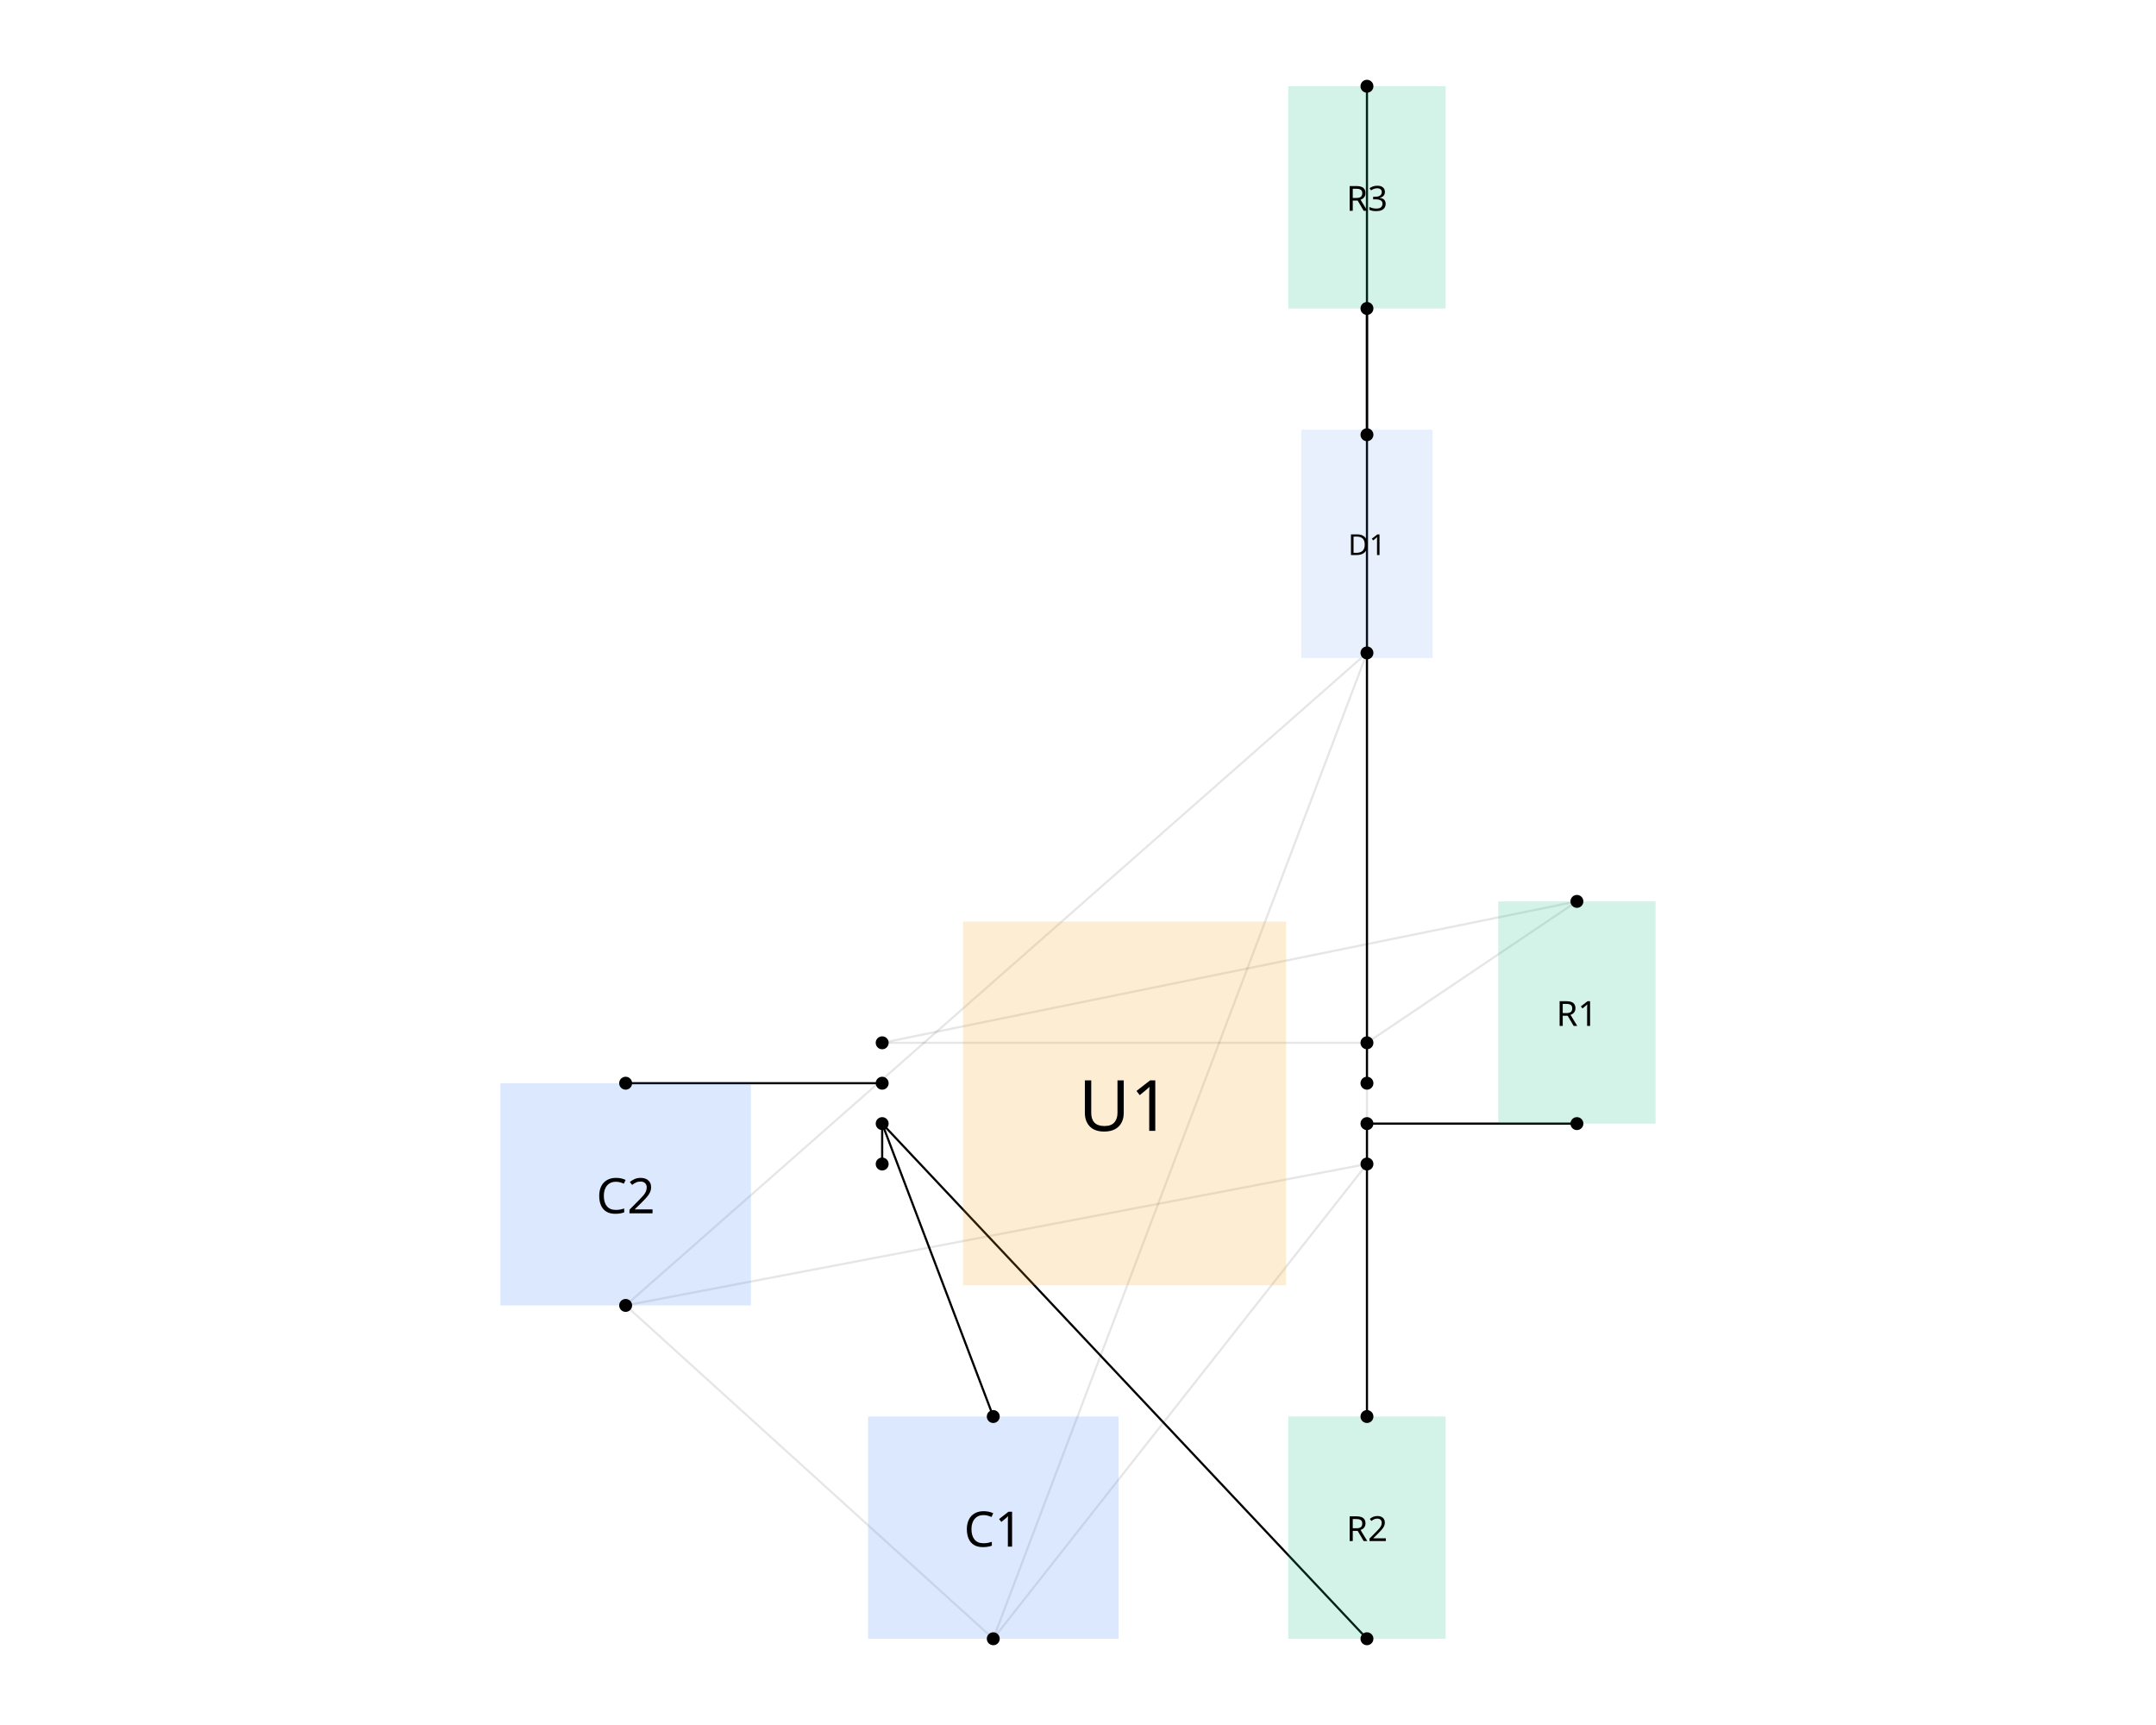
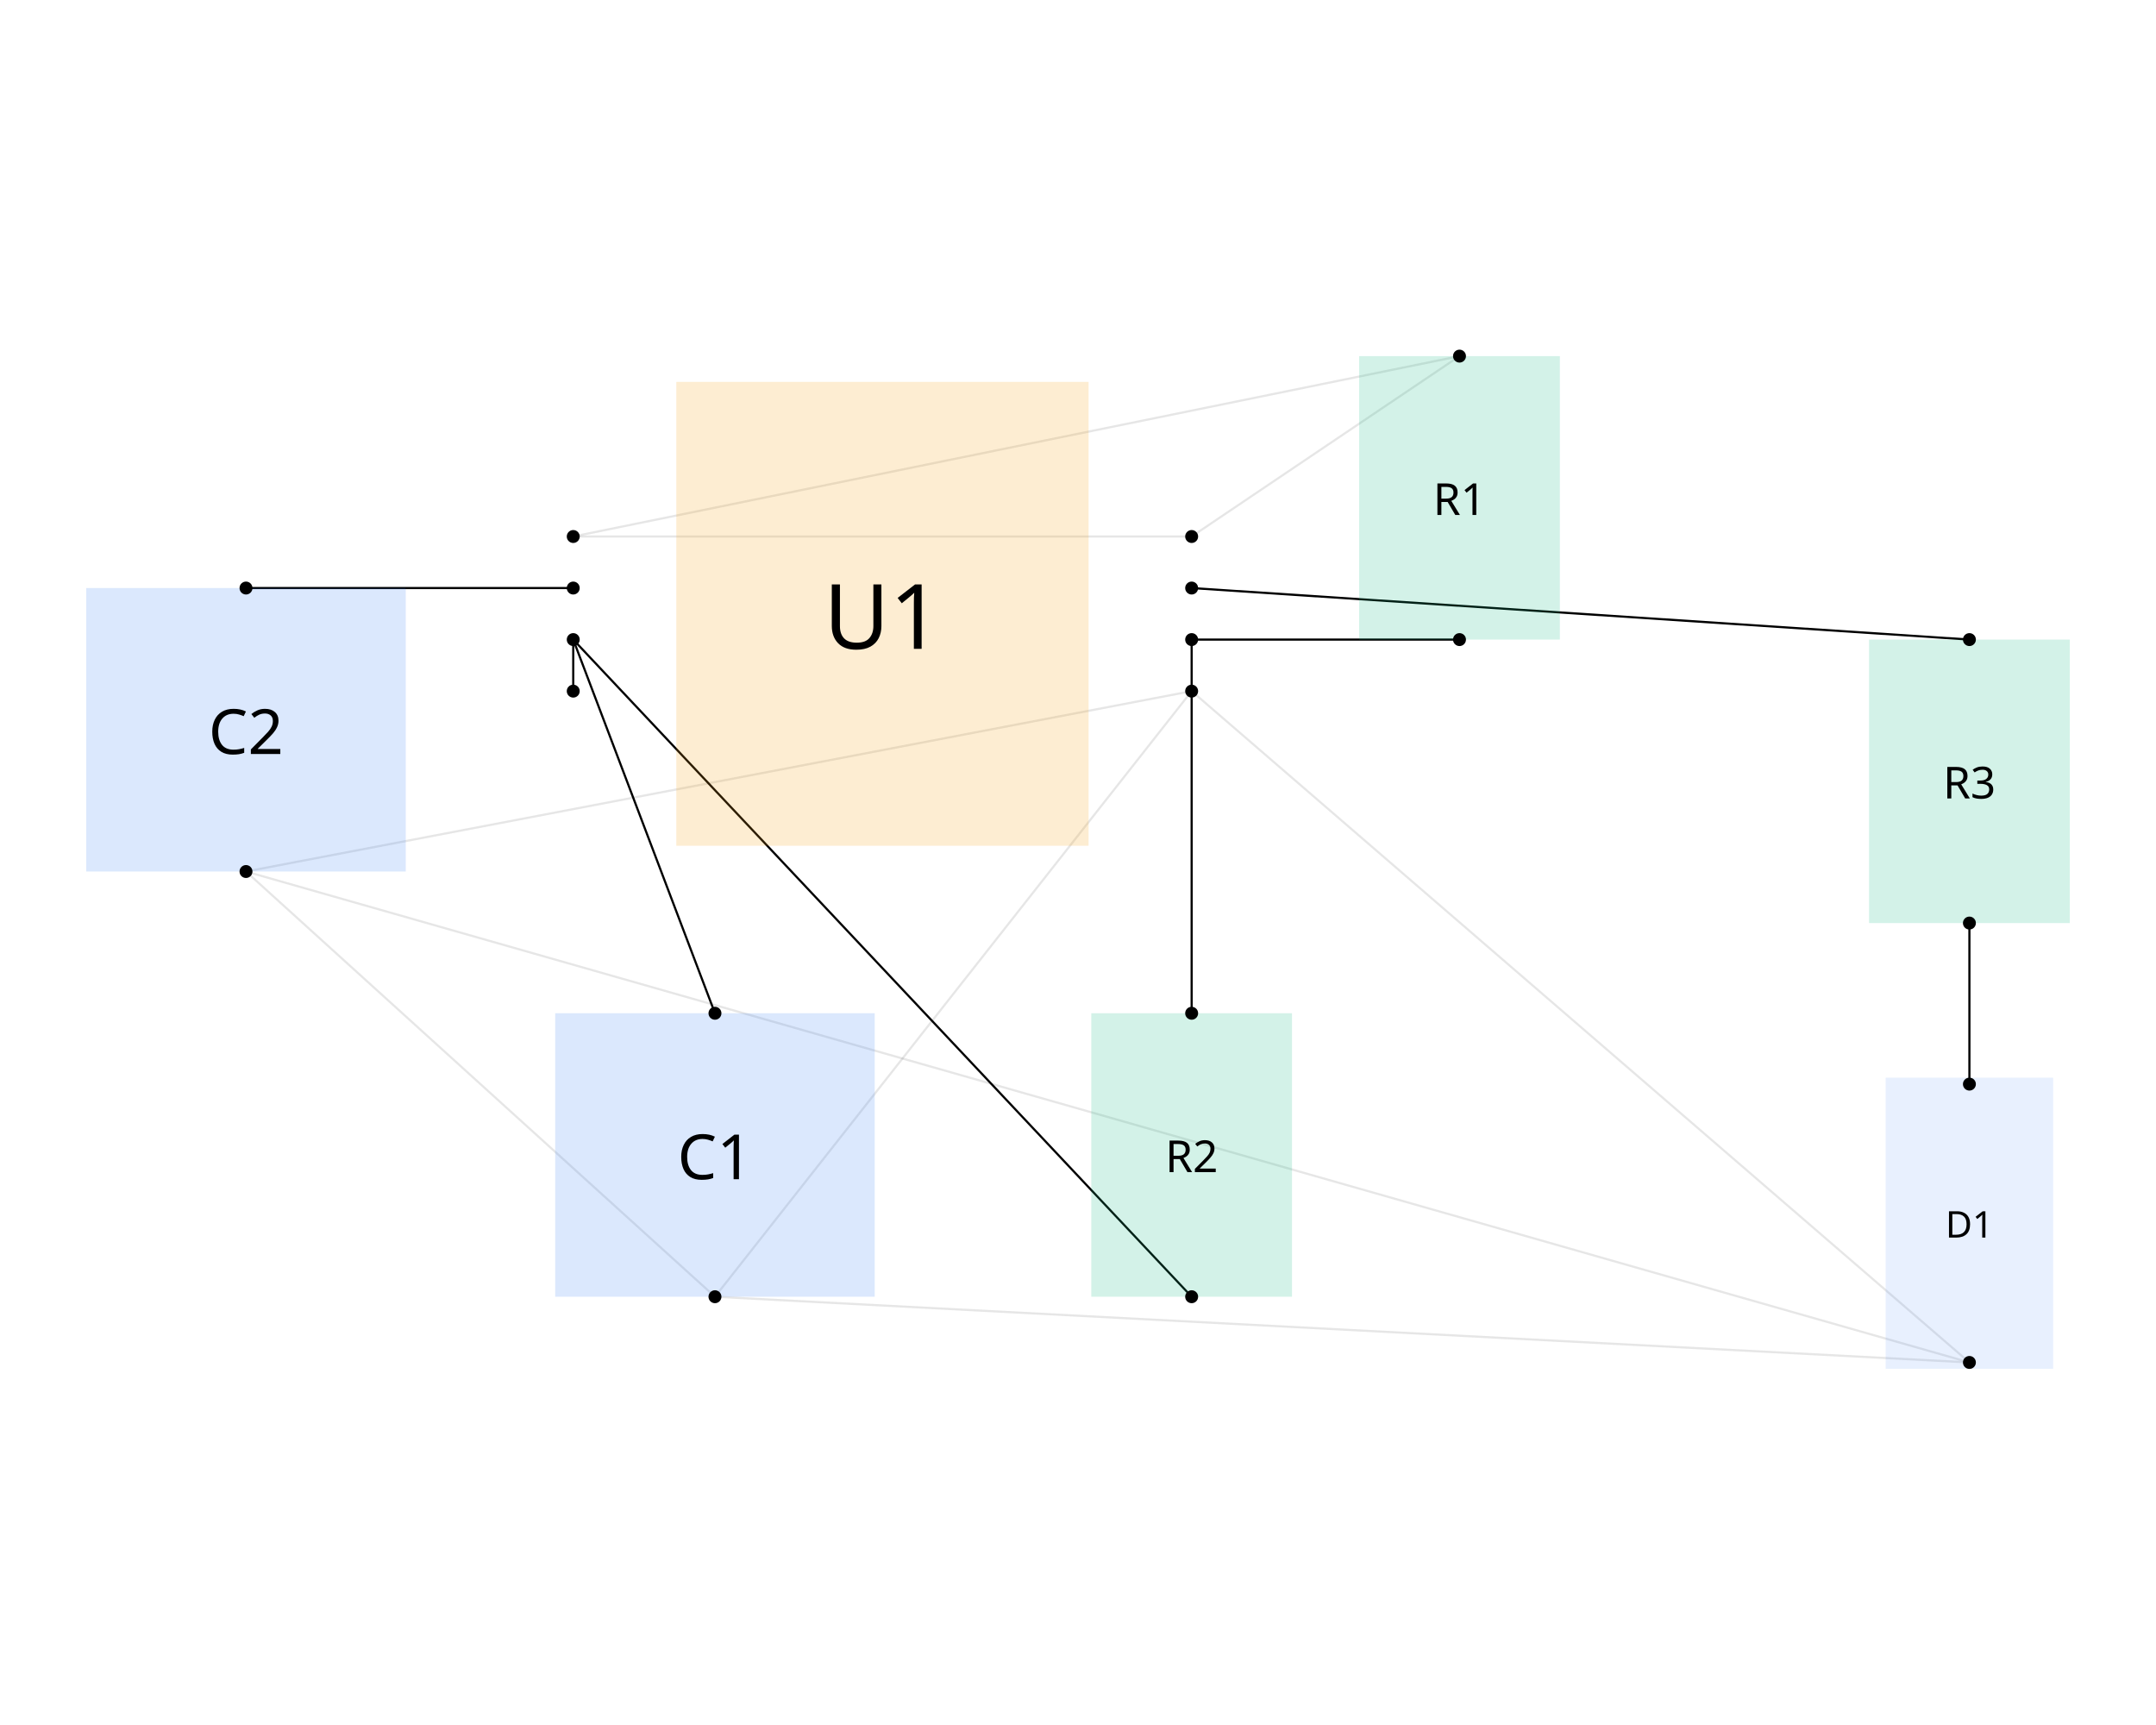
<svg xmlns="http://www.w3.org/2000/svg" width="1000" height="800" viewBox="0 0 1000 800">
  <rect width="100%" height="100%" fill="white" />
  <g>
-     <polyline data-points="1.4305446500000008,0.525 -0.4194553499999998,-1.825" data-type="line" data-label="" points="634.026,539.831 460.702,760" fill="none" stroke="rgba(0,0,0,0.1)" stroke-width="1px" />
+     <polyline data-points="1.4305446500000008,0.525 -0.4194553499999998,-1.825" data-type="line" data-label="" points="552.716,320.523 331.615,601.382" fill="none" stroke="rgba(0,0,0,0.1)" stroke-width="1px" />
  </g>
  <g>
-     <polyline data-points="1.4305446500000008,0.525 -2.2394553499999996,-0.17500000000000016" data-type="line" data-label="" points="634.026,539.831 290.188,605.413" fill="none" stroke="rgba(0,0,0,0.1)" stroke-width="1px" />
+     <polyline data-points="1.4305446500000008,0.525 -2.2394553499999996,-0.17500000000000016" data-type="line" data-label="" points="552.716,320.523 114.099,404.183" fill="none" stroke="rgba(0,0,0,0.1)" stroke-width="1px" />
  </g>
  <g>
-     <polyline data-points="1.4305446500000008,0.525 1.4305446500000016,3.0550000000000006" data-type="line" data-label="" points="634.026,539.831 634.026,302.798" fill="none" stroke="rgba(0,0,0,0.1)" stroke-width="1px" />
+     <polyline data-points="1.4305446500000008,0.525 4.448910699999999,-2.08" data-type="line" data-label="" points="552.716,320.523 913.455,631.858" fill="none" stroke="rgba(0,0,0,0.1)" stroke-width="1px" />
  </g>
  <g>
-     <polyline data-points="-0.4194553499999998,-1.825 -2.2394553499999996,-0.17500000000000016" data-type="line" data-label="" points="460.702,760 290.188,605.413" fill="none" stroke="rgba(0,0,0,0.1)" stroke-width="1px" />
+     <polyline data-points="-0.4194553499999998,-1.825 -2.2394553499999996,-0.17500000000000016" data-type="line" data-label="" points="331.615,601.382 114.099,404.183" fill="none" stroke="rgba(0,0,0,0.1)" stroke-width="1px" />
  </g>
  <g>
-     <polyline data-points="-0.4194553499999998,-1.825 1.4305446500000016,3.0550000000000006" data-type="line" data-label="" points="460.702,760 634.026,302.798" fill="none" stroke="rgba(0,0,0,0.1)" stroke-width="1px" />
+     <polyline data-points="-0.4194553499999998,-1.825 4.448910699999999,-2.08" data-type="line" data-label="" points="331.615,601.382 913.455,631.858" fill="none" stroke="rgba(0,0,0,0.1)" stroke-width="1px" />
  </g>
  <g>
-     <polyline data-points="-2.2394553499999996,-0.17500000000000016 1.4305446500000016,3.0550000000000006" data-type="line" data-label="" points="290.188,605.413 634.026,302.798" fill="none" stroke="rgba(0,0,0,0.1)" stroke-width="1px" />
+     <polyline data-points="-2.2394553499999996,-0.17500000000000016 4.448910699999999,-2.08" data-type="line" data-label="" points="114.099,404.183 913.455,631.858" fill="none" stroke="rgba(0,0,0,0.1)" stroke-width="1px" />
  </g>
  <g>
-     <polyline data-points="-0.9694553499999996,1.125 1.4305446500000008,1.125" data-type="line" data-label="" points="409.173,483.617 634.026,483.617" fill="none" stroke="rgba(0,0,0,0.1)" stroke-width="1px" />
+     <polyline data-points="-0.9694553499999996,1.125 1.4305446500000008,1.125" data-type="line" data-label="" points="265.882,248.814 552.716,248.814" fill="none" stroke="rgba(0,0,0,0.1)" stroke-width="1px" />
  </g>
  <g>
-     <polyline data-points="-0.9694553499999996,1.125 2.47,1.8250000000000004" data-type="line" data-label="" points="409.173,483.617 731.412,418.035" fill="none" stroke="rgba(0,0,0,0.1)" stroke-width="1px" />
+     <polyline data-points="-0.9694553499999996,1.125 2.47,1.8250000000000004" data-type="line" data-label="" points="265.882,248.814 676.946,165.154" fill="none" stroke="rgba(0,0,0,0.1)" stroke-width="1px" />
  </g>
  <g>
-     <polyline data-points="1.4305446500000008,1.125 2.47,1.8250000000000004" data-type="line" data-label="" points="634.026,483.617 731.412,418.035" fill="none" stroke="rgba(0,0,0,0.1)" stroke-width="1px" />
+     <polyline data-points="1.4305446500000008,1.125 2.47,1.8250000000000004" data-type="line" data-label="" points="552.716,248.814 676.946,165.154" fill="none" stroke="rgba(0,0,0,0.1)" stroke-width="1px" />
  </g>
  <g>
-     <polyline data-points="-0.9694553499999996,0.7250000000000001 -0.9694553499999996,0.525" data-type="line" data-label="" points="409.173,521.093 409.173,539.831" fill="none" stroke="black" stroke-width="1px" />
+     <polyline data-points="-0.9694553499999996,0.7250000000000001 -0.9694553499999996,0.525" data-type="line" data-label="" points="265.882,296.62 265.882,320.523" fill="none" stroke="black" stroke-width="1px" />
  </g>
  <g>
-     <polyline data-points="1.4305446500000008,-1.825 -0.9694553499999996,0.7250000000000001" data-type="line" data-label="" points="634.026,760 409.173,521.093" fill="none" stroke="black" stroke-width="1px" />
+     <polyline data-points="1.4305446500000008,-1.825 -0.9694553499999996,0.7250000000000001" data-type="line" data-label="" points="552.716,601.382 265.882,296.62" fill="none" stroke="black" stroke-width="1px" />
  </g>
  <g>
-     <polyline data-points="-0.9694553499999996,0.7250000000000001 -0.41945534999999956,-0.7249999999999999" data-type="line" data-label="" points="409.173,521.093 460.702,656.942" fill="none" stroke="black" stroke-width="1px" />
+     <polyline data-points="-0.9694553499999996,0.7250000000000001 -0.41945534999999956,-0.7249999999999999" data-type="line" data-label="" points="265.882,296.62 331.615,469.916" fill="none" stroke="black" stroke-width="1px" />
  </g>
  <g>
-     <polyline data-points="1.4305446500000008,0.925 1.4305446500000016,5.86" data-type="line" data-label="" points="634.026,502.355 634.026,40" fill="none" stroke="black" stroke-width="1px" />
+     <polyline data-points="1.4305446500000008,0.925 4.448910699999999,0.7249999999999996" data-type="line" data-label="" points="552.716,272.717 913.455,296.62" fill="none" stroke="black" stroke-width="1px" />
  </g>
  <g>
-     <polyline data-points="-0.9694553499999996,0.925 -2.2394553499999996,0.9249999999999999" data-type="line" data-label="" points="409.173,502.355 290.188,502.355" fill="none" stroke="black" stroke-width="1px" />
+     <polyline data-points="-0.9694553499999996,0.925 -2.2394553499999996,0.9249999999999999" data-type="line" data-label="" points="265.882,272.717 114.099,272.717" fill="none" stroke="black" stroke-width="1px" />
  </g>
  <g>
-     <polyline data-points="2.47,0.7250000000000003 1.4305446500000008,0.7250000000000001" data-type="line" data-label="" points="731.412,521.093 634.026,521.093" fill="none" stroke="black" stroke-width="1px" />
+     <polyline data-points="2.47,0.7250000000000003 1.4305446500000008,0.7250000000000001" data-type="line" data-label="" points="676.946,296.62 552.716,296.62" fill="none" stroke="black" stroke-width="1px" />
  </g>
  <g>
-     <polyline data-points="1.4305446500000008,0.7250000000000001 1.4305446500000008,-0.7249999999999999" data-type="line" data-label="" points="634.026,521.093 634.026,656.942" fill="none" stroke="black" stroke-width="1px" />
+     <polyline data-points="1.4305446500000008,0.7250000000000001 1.4305446500000008,-0.7249999999999999" data-type="line" data-label="" points="552.716,296.62 552.716,469.916" fill="none" stroke="black" stroke-width="1px" />
  </g>
  <g>
-     <polyline data-points="1.4305446500000016,4.760000000000001 1.4305446500000016,4.135000000000001" data-type="line" data-label="" points="634.026,143.058 634.026,201.614" fill="none" stroke="black" stroke-width="1px" />
+     <polyline data-points="4.448910699999999,-0.3750000000000004 4.448910699999999,-1.0000000000000002" data-type="line" data-label="" points="913.455,428.086 913.455,502.782" fill="none" stroke="black" stroke-width="1px" />
  </g>
  <g>
-     <rect data-type="rect" data-label="U1" data-x="0.23054465000000057" data-y="0.8250000000000001" x="446.648" y="427.404" width="149.902" height="168.64" fill="rgba(245, 158, 11, 0.18)" stroke="none" stroke-width="0.011" />
+     <rect data-type="rect" data-label="U1" data-x="0.23054465000000057" data-y="0.8250000000000001" x="313.688" y="177.106" width="191.223" height="215.126" fill="rgba(245, 158, 11, 0.18)" stroke="none" stroke-width="0.008" />
  </g>
  <g>
-     <rect data-type="rect" data-label="R1" data-x="2.47" data-y="1.2750000000000004" x="694.924" y="418.035" width="72.975" height="103.058" fill="rgba(16, 185, 129, 0.18)" stroke="none" stroke-width="0.011" />
+     <rect data-type="rect" data-label="R1" data-x="2.47" data-y="1.2750000000000004" x="630.401" y="165.154" width="93.091" height="131.466" fill="rgba(16, 185, 129, 0.18)" stroke="none" stroke-width="0.008" />
  </g>
  <g>
-     <rect data-type="rect" data-label="R2" data-x="1.4305446500000008" data-y="-1.275" x="597.539" y="656.942" width="72.975" height="103.058" fill="rgba(16, 185, 129, 0.18)" stroke="none" stroke-width="0.011" />
+     <rect data-type="rect" data-label="R2" data-x="1.4305446500000008" data-y="-1.275" x="506.171" y="469.916" width="93.091" height="131.466" fill="rgba(16, 185, 129, 0.18)" stroke="none" stroke-width="0.008" />
  </g>
  <g>
-     <rect data-type="rect" data-label="C1" data-x="-0.41945534999999967" data-y="-1.275" x="402.614" y="656.942" width="116.174" height="103.058" fill="rgba(59, 130, 246, 0.18)" stroke="none" stroke-width="0.011" />
+     <rect data-type="rect" data-label="C1" data-x="-0.41945534999999967" data-y="-1.275" x="257.516" y="469.916" width="148.198" height="131.466" fill="rgba(59, 130, 246, 0.18)" stroke="none" stroke-width="0.008" />
  </g>
  <g>
-     <rect data-type="rect" data-label="C2" data-x="-2.2394553499999996" data-y="0.3749999999999999" x="232.1" y="502.355" width="116.174" height="103.058" fill="rgba(59, 130, 246, 0.18)" stroke="none" stroke-width="0.011" />
+     <rect data-type="rect" data-label="C2" data-x="-2.2394553499999996" data-y="0.3749999999999999" x="40" y="272.717" width="148.198" height="131.466" fill="rgba(59, 130, 246, 0.18)" stroke="none" stroke-width="0.008" />
  </g>
  <g>
-     <rect data-type="rect" data-label="D1" data-x="1.4305446500000016" data-y="3.5950000000000006" x="603.577" y="199.271" width="60.898" height="105.869" fill="rgba(59, 130, 246, 0.12)" stroke="none" stroke-width="0.011" />
+     <rect data-type="rect" data-label="D1" data-x="4.448910699999999" data-y="-1.5400000000000003" x="874.612" y="499.794" width="77.684" height="135.051" fill="rgba(59, 130, 246, 0.12)" stroke="none" stroke-width="0.008" />
  </g>
  <g>
-     <rect data-type="rect" data-label="R3" data-x="1.4305446500000016" data-y="5.3100000000000005" x="597.539" y="40" width="72.975" height="103.058" fill="rgba(16, 185, 129, 0.18)" stroke="none" stroke-width="0.011" />
+     <rect data-type="rect" data-label="R3" data-x="4.448910699999999" data-y="0.17499999999999966" x="866.909" y="296.62" width="93.091" height="131.466" fill="rgba(16, 185, 129, 0.18)" stroke="none" stroke-width="0.008" />
  </g>
-   <text data-type="text" data-label="U1" data-x="0.23054465000000057" data-y="0.8250000000000001" x="521.599" y="511.724" fill="black" font-size="32.791" font-family="sans-serif" text-anchor="middle" dominant-baseline="central">U1</text>
-   <text data-type="text" data-label="R1" data-x="2.47" data-y="1.2750000000000004" x="731.412" y="469.564" fill="black" font-size="16.055" font-family="sans-serif" text-anchor="middle" dominant-baseline="central">R1</text>
-   <text data-type="text" data-label="R2" data-x="1.4305446500000008" data-y="-1.275" x="634.026" y="708.471" fill="black" font-size="16.055" font-family="sans-serif" text-anchor="middle" dominant-baseline="central">R2</text>
-   <text data-type="text" data-label="C1" data-x="-0.41945534999999967" data-y="-1.275" x="460.702" y="708.471" fill="black" font-size="22.673" font-family="sans-serif" text-anchor="middle" dominant-baseline="central">C1</text>
-   <text data-type="text" data-label="C2" data-x="-2.2394553499999996" data-y="0.3749999999999999" x="290.188" y="553.884" fill="black" font-size="22.673" font-family="sans-serif" text-anchor="middle" dominant-baseline="central">C2</text>
-   <text data-type="text" data-label="D1" data-x="1.4305446500000016" data-y="3.5950000000000006" x="634.026" y="252.206" fill="black" font-size="13.398" font-family="sans-serif" text-anchor="middle" dominant-baseline="central">D1</text>
-   <text data-type="text" data-label="R3" data-x="1.4305446500000016" data-y="5.3100000000000005" x="634.026" y="91.529" fill="black" font-size="16.055" font-family="sans-serif" text-anchor="middle" dominant-baseline="central">R3</text>
+   <text data-type="text" data-label="U1" data-x="0.23054465000000057" data-y="0.8250000000000001" x="409.299" y="284.669" fill="black" font-size="41.83" font-family="sans-serif" text-anchor="middle" dominant-baseline="central">U1</text>
+   <text data-type="text" data-label="R1" data-x="2.47" data-y="1.2750000000000004" x="676.946" y="230.887" fill="black" font-size="20.48" font-family="sans-serif" text-anchor="middle" dominant-baseline="central">R1</text>
+   <text data-type="text" data-label="R2" data-x="1.4305446500000008" data-y="-1.275" x="552.716" y="535.649" fill="black" font-size="20.48" font-family="sans-serif" text-anchor="middle" dominant-baseline="central">R2</text>
+   <text data-type="text" data-label="C1" data-x="-0.41945534999999967" data-y="-1.275" x="331.615" y="535.649" fill="black" font-size="28.922" font-family="sans-serif" text-anchor="middle" dominant-baseline="central">C1</text>
+   <text data-type="text" data-label="C2" data-x="-2.2394553499999996" data-y="0.3749999999999999" x="114.099" y="338.45" fill="black" font-size="28.922" font-family="sans-serif" text-anchor="middle" dominant-baseline="central">C2</text>
+   <text data-type="text" data-label="D1" data-x="4.448910699999999" data-y="-1.5400000000000003" x="913.455" y="567.32" fill="black" font-size="17.091" font-family="sans-serif" text-anchor="middle" dominant-baseline="central">D1</text>
+   <text data-type="text" data-label="R3" data-x="4.448910699999999" data-y="0.17499999999999966" x="913.455" y="362.353" fill="black" font-size="20.48" font-family="sans-serif" text-anchor="middle" dominant-baseline="central">R3</text>
  <g>
-     <circle data-type="point" data-label="U1.1 (unnamedsubcircuitsubcircuit_source_group_0_connectivity_net1)" data-x="1.4305446500000008" data-y="0.525" cx="634.026" cy="539.831" r="3" fill="black" />
+     <circle data-type="point" data-label="U1.1 (unnamedsubcircuitsubcircuit_source_group_0_connectivity_net1)" data-x="1.4305446500000008" data-y="0.525" cx="552.716" cy="320.523" r="3" fill="black" />
  </g>
  <g>
-     <circle data-type="point" data-label="U1.2" data-x="-0.9694553499999996" data-y="0.525" cx="409.173" cy="539.831" r="3" fill="black" />
+     <circle data-type="point" data-label="U1.2" data-x="-0.9694553499999996" data-y="0.525" cx="265.882" cy="320.523" r="3" fill="black" />
  </g>
  <g>
-     <circle data-type="point" data-label="U1.3" data-x="1.4305446500000008" data-y="0.925" cx="634.026" cy="502.355" r="3" fill="black" />
+     <circle data-type="point" data-label="U1.3" data-x="1.4305446500000008" data-y="0.925" cx="552.716" cy="272.717" r="3" fill="black" />
  </g>
  <g>
-     <circle data-type="point" data-label="U1.4 (unnamedsubcircuitsubcircuit_source_group_0_connectivity_net0)" data-x="-0.9694553499999996" data-y="1.125" cx="409.173" cy="483.617" r="3" fill="black" />
+     <circle data-type="point" data-label="U1.4 (unnamedsubcircuitsubcircuit_source_group_0_connectivity_net0)" data-x="-0.9694553499999996" data-y="1.125" cx="265.882" cy="248.814" r="3" fill="black" />
  </g>
  <g>
-     <circle data-type="point" data-label="U1.5" data-x="-0.9694553499999996" data-y="0.925" cx="409.173" cy="502.355" r="3" fill="black" />
+     <circle data-type="point" data-label="U1.5" data-x="-0.9694553499999996" data-y="0.925" cx="265.882" cy="272.717" r="3" fill="black" />
  </g>
  <g>
-     <circle data-type="point" data-label="U1.6" data-x="-0.9694553499999996" data-y="0.7250000000000001" cx="409.173" cy="521.093" r="3" fill="black" />
+     <circle data-type="point" data-label="U1.6" data-x="-0.9694553499999996" data-y="0.7250000000000001" cx="265.882" cy="296.62" r="3" fill="black" />
  </g>
  <g>
-     <circle data-type="point" data-label="U1.7" data-x="1.4305446500000008" data-y="0.7250000000000001" cx="634.026" cy="521.093" r="3" fill="black" />
+     <circle data-type="point" data-label="U1.7" data-x="1.4305446500000008" data-y="0.7250000000000001" cx="552.716" cy="296.62" r="3" fill="black" />
  </g>
  <g>
-     <circle data-type="point" data-label="U1.8 (unnamedsubcircuitsubcircuit_source_group_0_connectivity_net0)" data-x="1.4305446500000008" data-y="1.125" cx="634.026" cy="483.617" r="3" fill="black" />
+     <circle data-type="point" data-label="U1.8 (unnamedsubcircuitsubcircuit_source_group_0_connectivity_net0)" data-x="1.4305446500000008" data-y="1.125" cx="552.716" cy="248.814" r="3" fill="black" />
  </g>
  <g>
-     <circle data-type="point" data-label="R1.1 (unnamedsubcircuitsubcircuit_source_group_0_connectivity_net0)" data-x="2.47" data-y="1.8250000000000004" cx="731.412" cy="418.035" r="3" fill="black" />
+     <circle data-type="point" data-label="R1.1 (unnamedsubcircuitsubcircuit_source_group_0_connectivity_net0)" data-x="2.47" data-y="1.8250000000000004" cx="676.946" cy="165.154" r="3" fill="black" />
  </g>
  <g>
-     <circle data-type="point" data-label="R1.2" data-x="2.47" data-y="0.7250000000000003" cx="731.412" cy="521.093" r="3" fill="black" />
+     <circle data-type="point" data-label="R1.2" data-x="2.47" data-y="0.7250000000000003" cx="676.946" cy="296.62" r="3" fill="black" />
  </g>
  <g>
-     <circle data-type="point" data-label="R2.1" data-x="1.4305446500000008" data-y="-0.7249999999999999" cx="634.026" cy="656.942" r="3" fill="black" />
+     <circle data-type="point" data-label="R2.1" data-x="1.4305446500000008" data-y="-0.7249999999999999" cx="552.716" cy="469.916" r="3" fill="black" />
  </g>
  <g>
-     <circle data-type="point" data-label="R2.2" data-x="1.4305446500000008" data-y="-1.825" cx="634.026" cy="760" r="3" fill="black" />
+     <circle data-type="point" data-label="R2.2" data-x="1.4305446500000008" data-y="-1.825" cx="552.716" cy="601.382" r="3" fill="black" />
  </g>
  <g>
-     <circle data-type="point" data-label="C1.1" data-x="-0.41945534999999956" data-y="-0.7249999999999999" cx="460.702" cy="656.942" r="3" fill="black" />
+     <circle data-type="point" data-label="C1.1" data-x="-0.41945534999999956" data-y="-0.7249999999999999" cx="331.615" cy="469.916" r="3" fill="black" />
  </g>
  <g>
-     <circle data-type="point" data-label="C1.2 (unnamedsubcircuitsubcircuit_source_group_0_connectivity_net1)" data-x="-0.4194553499999998" data-y="-1.825" cx="460.702" cy="760" r="3" fill="black" />
+     <circle data-type="point" data-label="C1.2 (unnamedsubcircuitsubcircuit_source_group_0_connectivity_net1)" data-x="-0.4194553499999998" data-y="-1.825" cx="331.615" cy="601.382" r="3" fill="black" />
  </g>
  <g>
-     <circle data-type="point" data-label="C2.1" data-x="-2.2394553499999996" data-y="0.9249999999999999" cx="290.188" cy="502.355" r="3" fill="black" />
+     <circle data-type="point" data-label="C2.1" data-x="-2.2394553499999996" data-y="0.9249999999999999" cx="114.099" cy="272.717" r="3" fill="black" />
  </g>
  <g>
-     <circle data-type="point" data-label="C2.2 (unnamedsubcircuitsubcircuit_source_group_0_connectivity_net1)" data-x="-2.2394553499999996" data-y="-0.17500000000000016" cx="290.188" cy="605.413" r="3" fill="black" />
+     <circle data-type="point" data-label="C2.2 (unnamedsubcircuitsubcircuit_source_group_0_connectivity_net1)" data-x="-2.2394553499999996" data-y="-0.17500000000000016" cx="114.099" cy="404.183" r="3" fill="black" />
  </g>
  <g>
-     <circle data-type="point" data-label="D1.1" data-x="1.4305446500000016" data-y="4.135000000000001" cx="634.026" cy="201.614" r="3" fill="black" />
+     <circle data-type="point" data-label="D1.1" data-x="4.448910699999999" data-y="-1.0000000000000002" cx="913.455" cy="502.782" r="3" fill="black" />
  </g>
  <g>
-     <circle data-type="point" data-label="D1.2 (unnamedsubcircuitsubcircuit_source_group_0_connectivity_net1)" data-x="1.4305446500000016" data-y="3.0550000000000006" cx="634.026" cy="302.798" r="3" fill="black" />
+     <circle data-type="point" data-label="D1.2 (unnamedsubcircuitsubcircuit_source_group_0_connectivity_net1)" data-x="4.448910699999999" data-y="-2.08" cx="913.455" cy="631.858" r="3" fill="black" />
  </g>
  <g>
-     <circle data-type="point" data-label="R3.1" data-x="1.4305446500000016" data-y="5.86" cx="634.026" cy="40" r="3" fill="black" />
+     <circle data-type="point" data-label="R3.1" data-x="4.448910699999999" data-y="0.7249999999999996" cx="913.455" cy="296.62" r="3" fill="black" />
  </g>
  <g>
-     <circle data-type="point" data-label="R3.2" data-x="1.4305446500000016" data-y="4.760000000000001" cx="634.026" cy="143.058" r="3" fill="black" />
+     <circle data-type="point" data-label="R3.2" data-x="4.448910699999999" data-y="-0.3750000000000004" cx="913.455" cy="428.086" r="3" fill="black" />
  </g>
  <g id="crosshair" style="display: none">
    <line id="crosshair-h" y1="0" y2="800" stroke="#666" stroke-width="0.5" />
    <line id="crosshair-v" x1="0" x2="1000" stroke="#666" stroke-width="0.5" />
    <text id="coordinates" font-family="monospace" font-size="12" fill="#666" />
  </g>
</svg>
